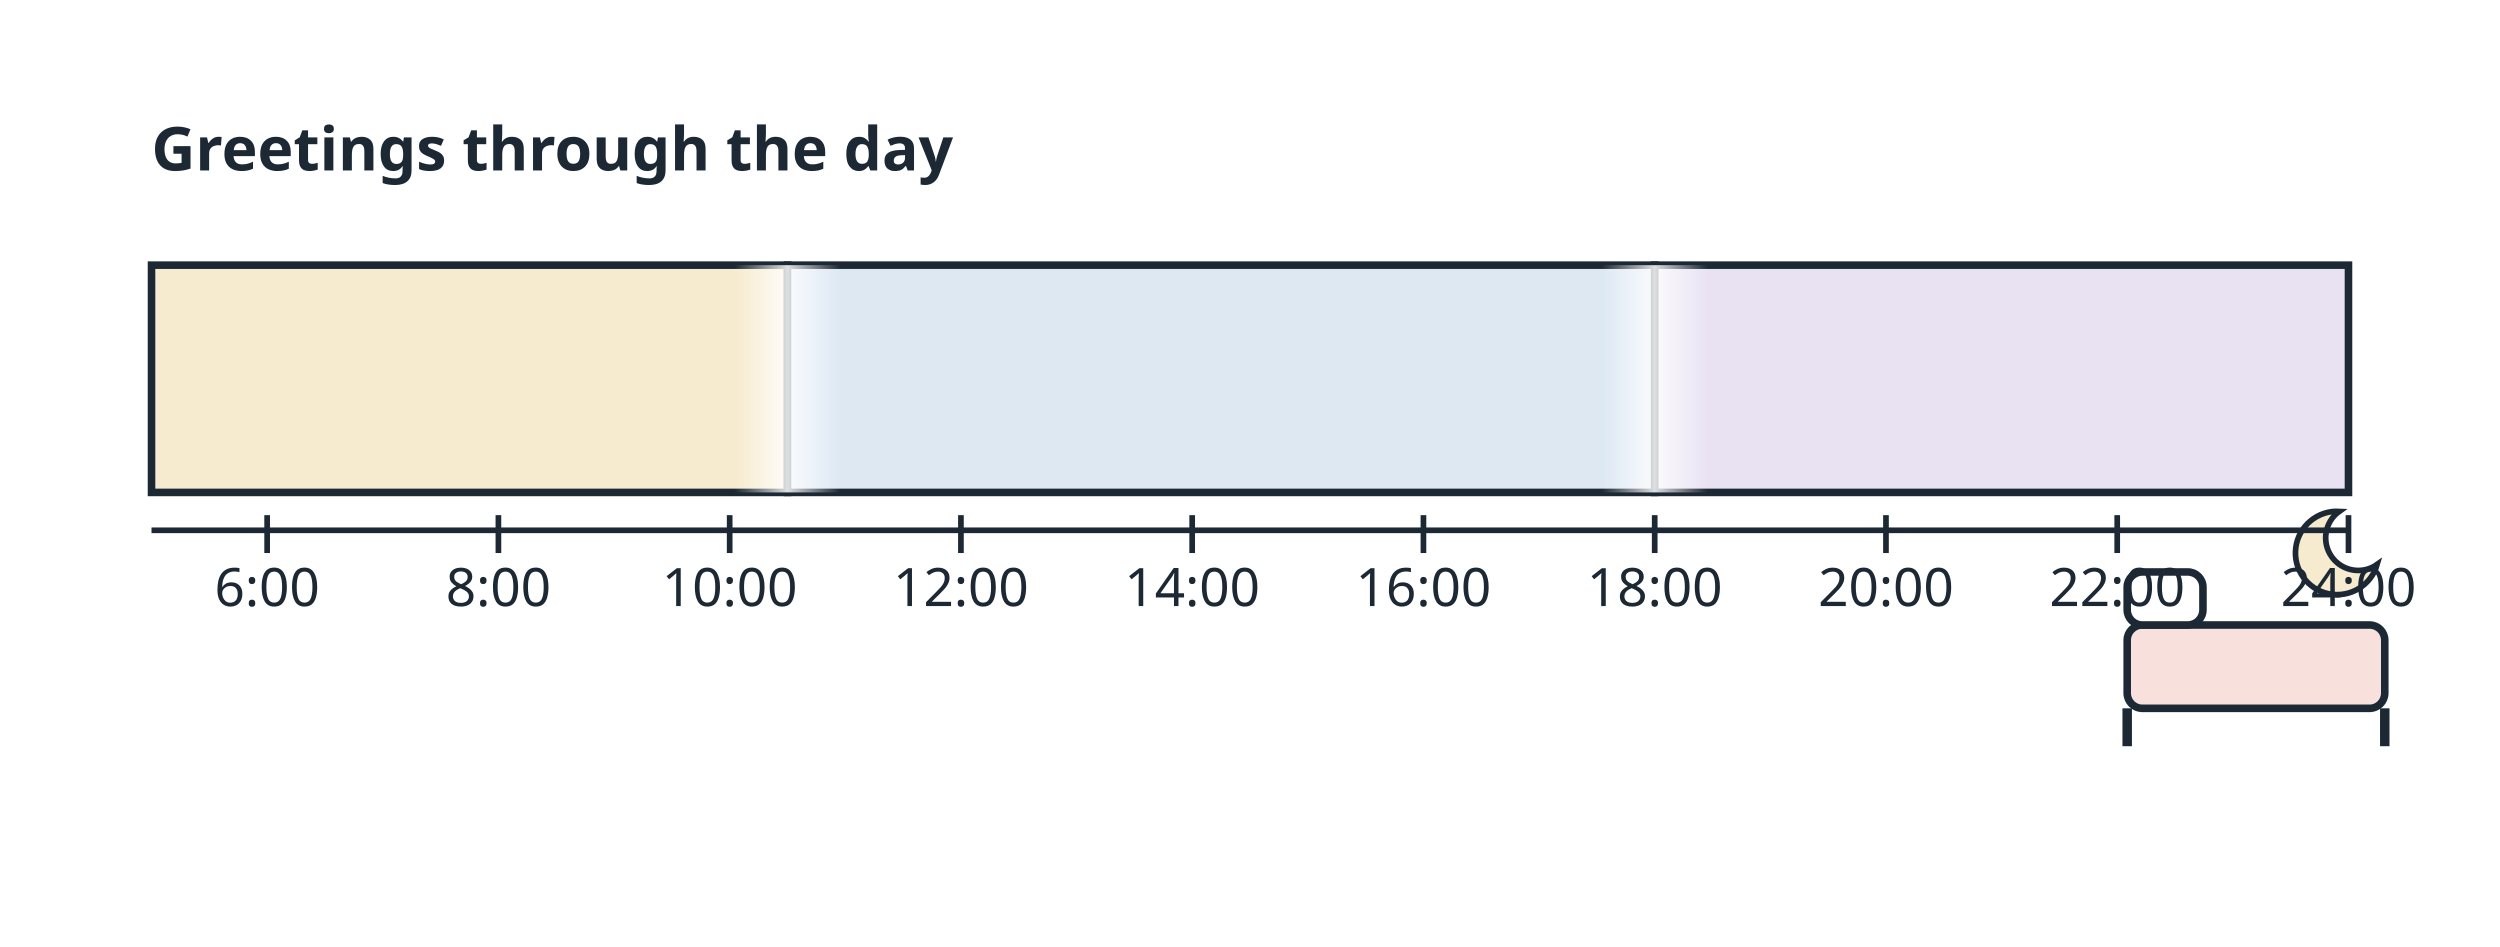
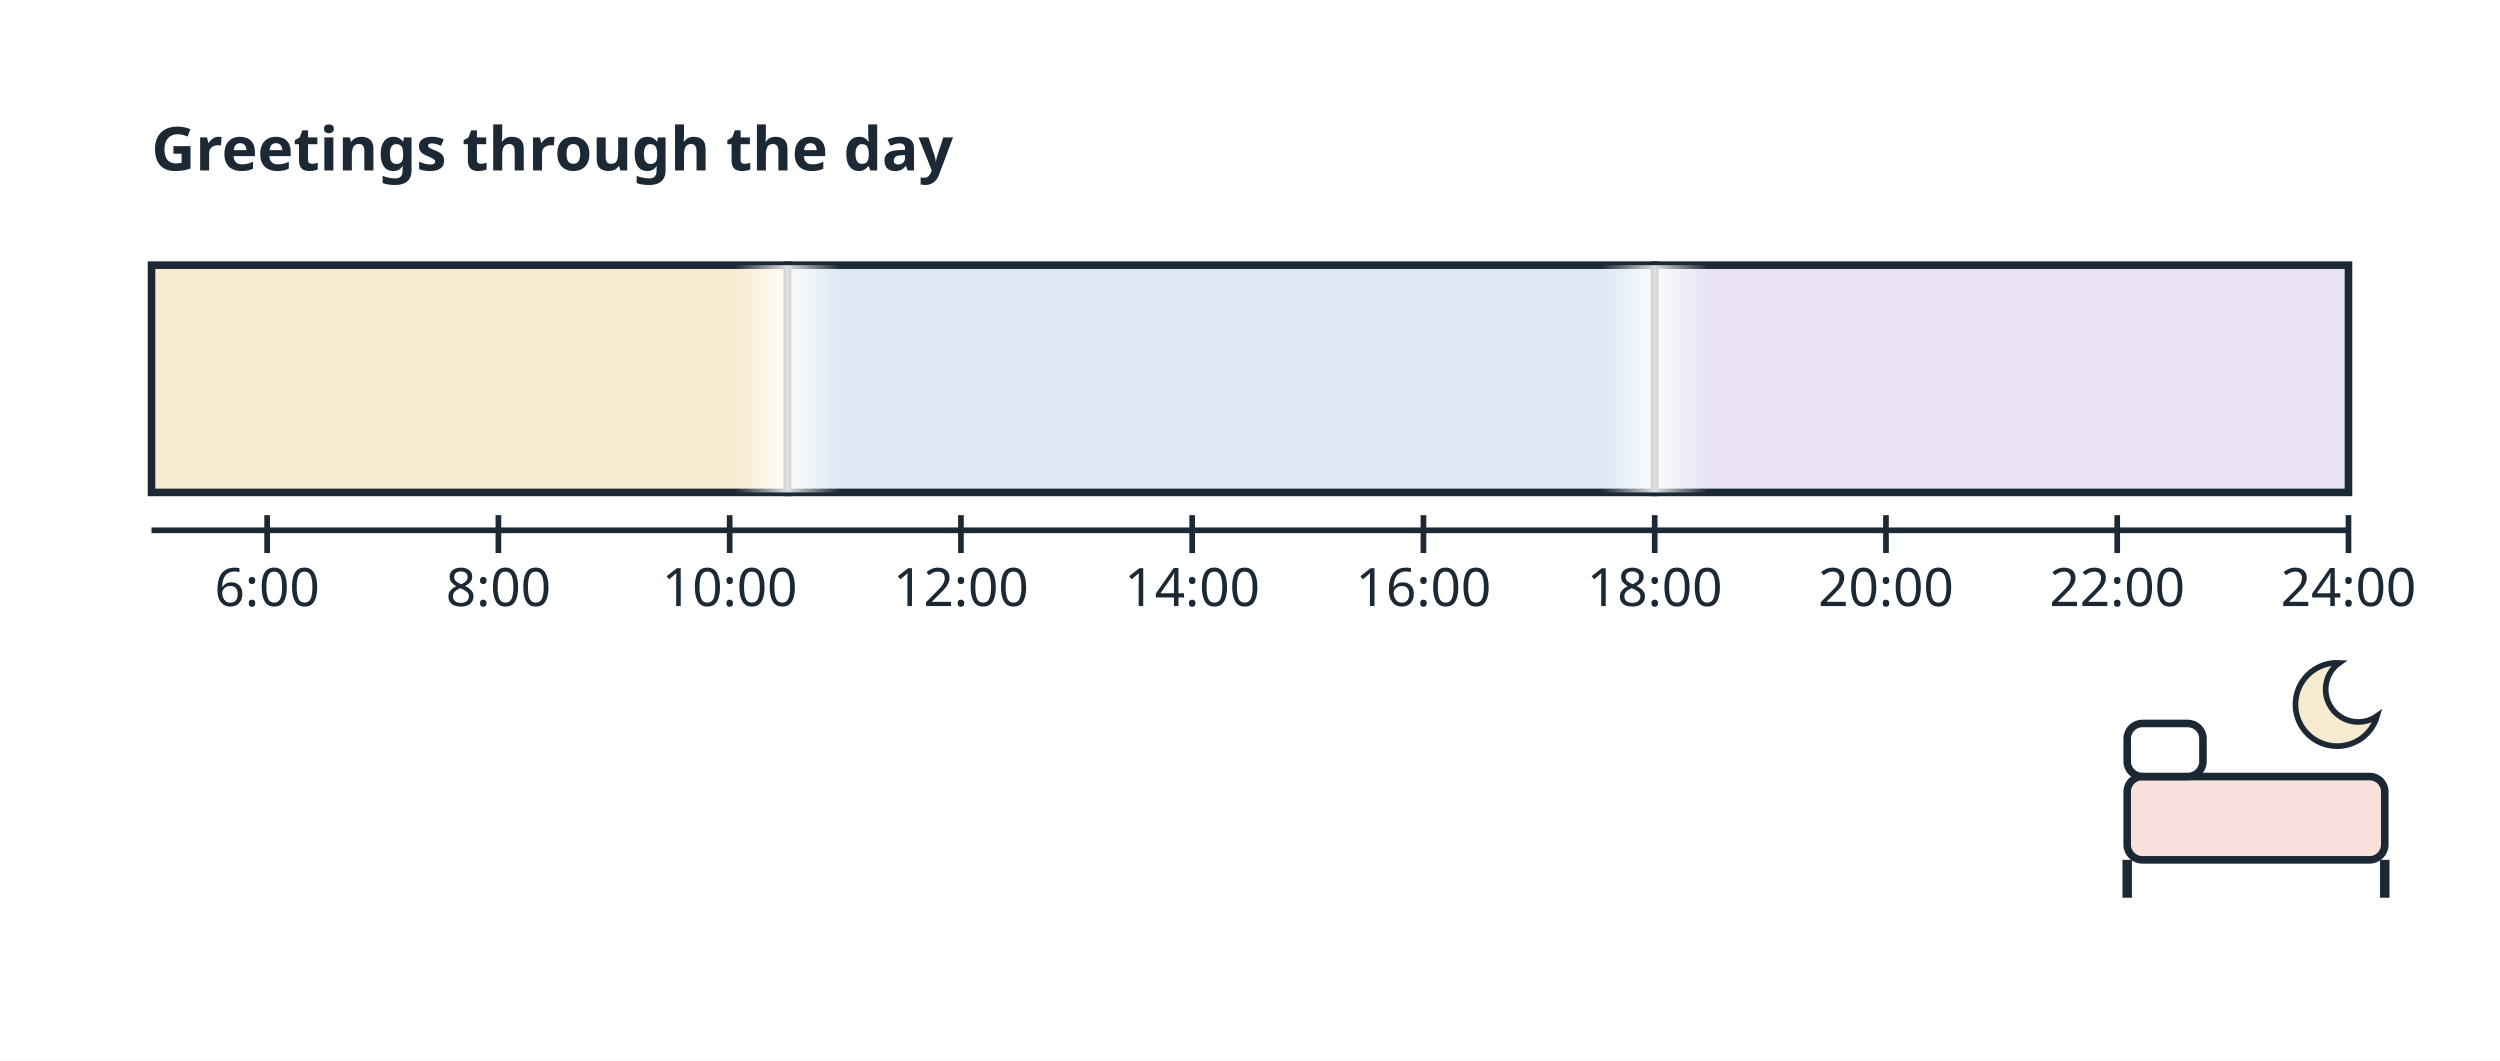
- <svg xmlns="http://www.w3.org/2000/svg" viewBox="0 0 660 250" width="660" height="250" role="img">
-   <rect x="0" y="0" width="660" height="250" fill="#ffffff" />
+ <svg xmlns="http://www.w3.org/2000/svg" viewBox="0 0 660 280" width="660" height="280" role="img">
+   <rect x="0" y="0" width="660" height="280" fill="#ffffff" />
  <defs>
    <linearGradient id="fz" x1="0" x2="1">
      <stop offset="0" stop-color="#ffffff" stop-opacity="0" />
      <stop offset="0.5" stop-color="#ffffff" stop-opacity="0.85" />
      <stop offset="1" stop-color="#ffffff" stop-opacity="0" />
    </linearGradient>
  </defs>
  <rect x="40.0" y="70" width="167.895" height="60" rx="0" fill="#f7ebcf" stroke="#1c2833" stroke-width="2" />
  <rect x="207.895" y="70" width="228.947" height="60" rx="0" fill="#dde8f3" stroke="#1c2833" stroke-width="2" />
  <rect x="436.842" y="70" width="183.158" height="60" rx="0" fill="#e8e2f3" stroke="#1c2833" stroke-width="2" />
  <rect x="193.895" y="70" width="28" height="60" fill="url(#fz)" stroke="none" />
  <rect x="422.842" y="70" width="28" height="60" fill="url(#fz)" stroke="none" />
-   <rect x="561.579" y="165" width="68" height="22" rx="4" fill="#f8e1dc" stroke="#1c2833" stroke-width="2" />
-   <rect x="561.579" y="151" width="20" height="14" rx="4" fill="#ffffff" stroke="#1c2833" stroke-width="2" />
-   <line x1="561.579" y1="187" x2="561.579" y2="197" stroke="#1c2833" stroke-width="2.5" />
-   <line x1="629.579" y1="187" x2="629.579" y2="197" stroke="#1c2833" stroke-width="2.5" />
-   <path d="M 617.579 135 a 11 11 0 1 0 10 14 a 8 8 0 1 1 -10 -14 z" fill="#f7ebcf" stroke="#1c2833" stroke-width="1.5" />
+   <rect x="561.579" y="205" width="68" height="22" rx="4" fill="#f8e1dc" stroke="#1c2833" stroke-width="2" />
+   <rect x="561.579" y="191" width="20" height="14" rx="4" fill="#ffffff" stroke="#1c2833" stroke-width="2" />
+   <line x1="561.579" y1="227" x2="561.579" y2="237" stroke="#1c2833" stroke-width="2.5" />
+   <line x1="629.579" y1="227" x2="629.579" y2="237" stroke="#1c2833" stroke-width="2.5" />
+   <path d="M 617.579 175 a 11 11 0 1 0 10 14 a 8 8 0 1 1 -10 -14 z" fill="#f7ebcf" stroke="#1c2833" stroke-width="1.5" />
  <line x1="40" y1="140" x2="620" y2="140" stroke="#1c2833" stroke-width="1.5" />
  <line x1="70.526" y1="136" x2="70.526" y2="146" stroke="#1c2833" stroke-width="1.5" />
  <text x="70.526" y="160" font-family="sans-serif" font-size="14" font-weight="normal" fill="#1c2833" text-anchor="middle">6:00</text>
  <line x1="131.579" y1="136" x2="131.579" y2="146" stroke="#1c2833" stroke-width="1.5" />
  <text x="131.579" y="160" font-family="sans-serif" font-size="14" font-weight="normal" fill="#1c2833" text-anchor="middle">8:00</text>
  <line x1="192.632" y1="136" x2="192.632" y2="146" stroke="#1c2833" stroke-width="1.5" />
  <text x="192.632" y="160" font-family="sans-serif" font-size="14" font-weight="normal" fill="#1c2833" text-anchor="middle">10:00</text>
  <line x1="253.684" y1="136" x2="253.684" y2="146" stroke="#1c2833" stroke-width="1.5" />
  <text x="253.684" y="160" font-family="sans-serif" font-size="14" font-weight="normal" fill="#1c2833" text-anchor="middle">12:00</text>
  <line x1="314.737" y1="136" x2="314.737" y2="146" stroke="#1c2833" stroke-width="1.5" />
  <text x="314.737" y="160" font-family="sans-serif" font-size="14" font-weight="normal" fill="#1c2833" text-anchor="middle">14:00</text>
  <line x1="375.789" y1="136" x2="375.789" y2="146" stroke="#1c2833" stroke-width="1.5" />
  <text x="375.789" y="160" font-family="sans-serif" font-size="14" font-weight="normal" fill="#1c2833" text-anchor="middle">16:00</text>
  <line x1="436.842" y1="136" x2="436.842" y2="146" stroke="#1c2833" stroke-width="1.5" />
  <text x="436.842" y="160" font-family="sans-serif" font-size="14" font-weight="normal" fill="#1c2833" text-anchor="middle">18:00</text>
  <line x1="497.895" y1="136" x2="497.895" y2="146" stroke="#1c2833" stroke-width="1.5" />
  <text x="497.895" y="160" font-family="sans-serif" font-size="14" font-weight="normal" fill="#1c2833" text-anchor="middle">20:00</text>
  <line x1="558.947" y1="136" x2="558.947" y2="146" stroke="#1c2833" stroke-width="1.5" />
  <text x="558.947" y="160" font-family="sans-serif" font-size="14" font-weight="normal" fill="#1c2833" text-anchor="middle">22:00</text>
  <line x1="620.0" y1="136" x2="620.0" y2="146" stroke="#1c2833" stroke-width="1.5" />
  <text x="620.0" y="160" font-family="sans-serif" font-size="14" font-weight="normal" fill="#1c2833" text-anchor="middle">24:00</text>
  <text x="40" y="45" font-family="sans-serif" font-size="16" font-weight="bold" fill="#1c2833" text-anchor="start">Greetings through the day</text>
</svg>
